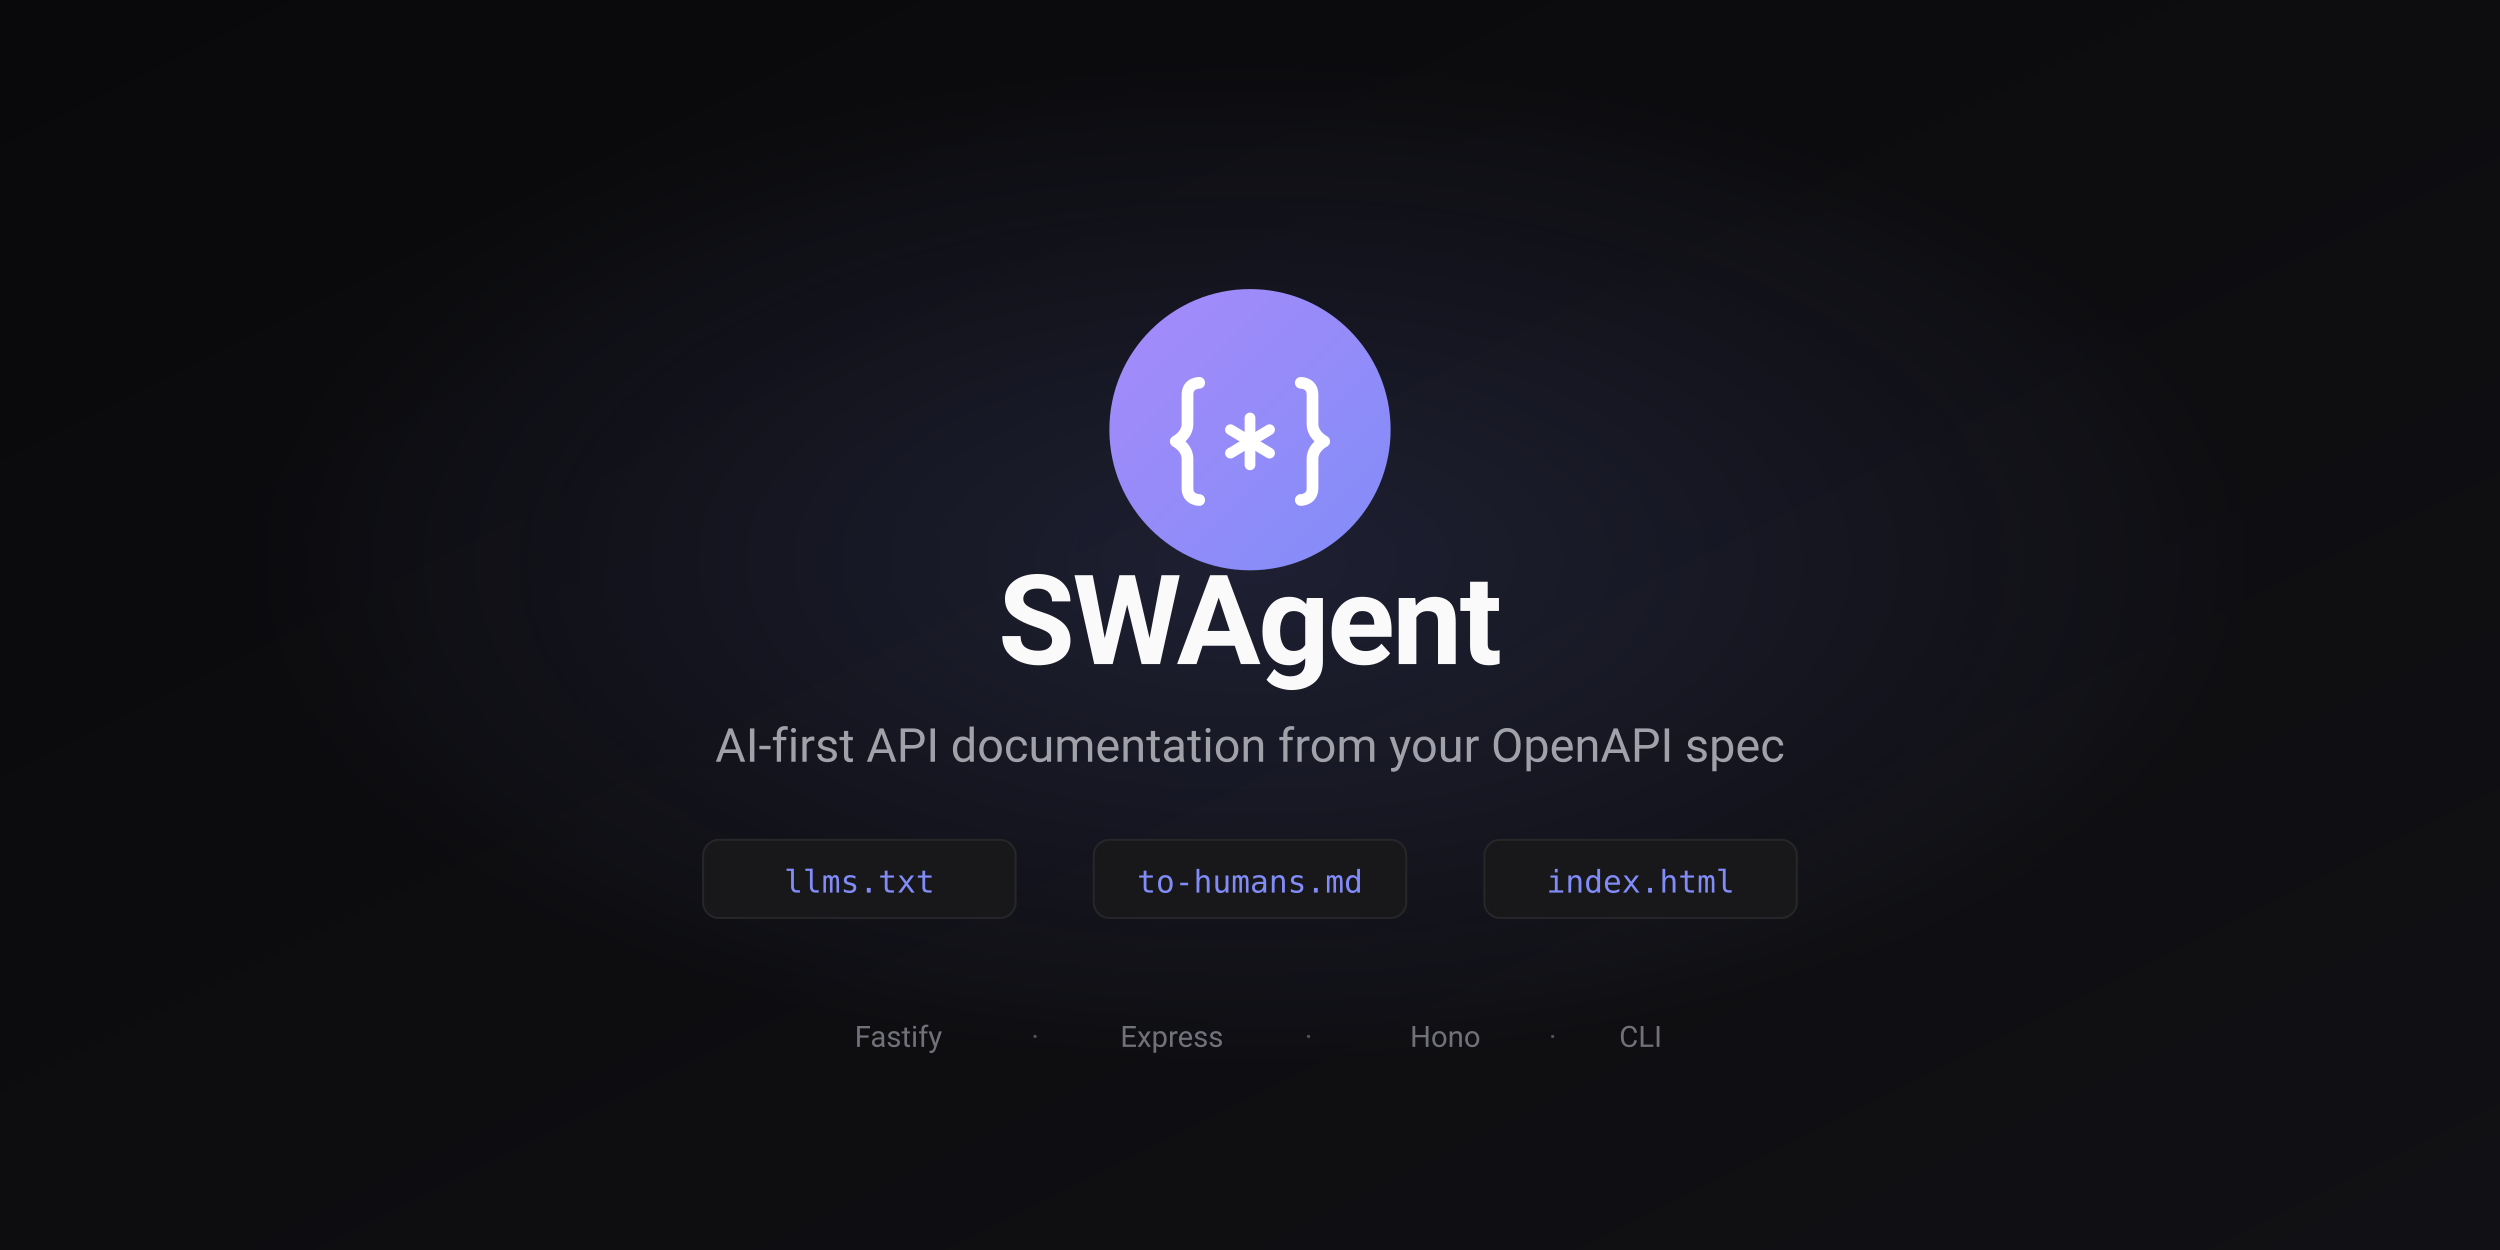
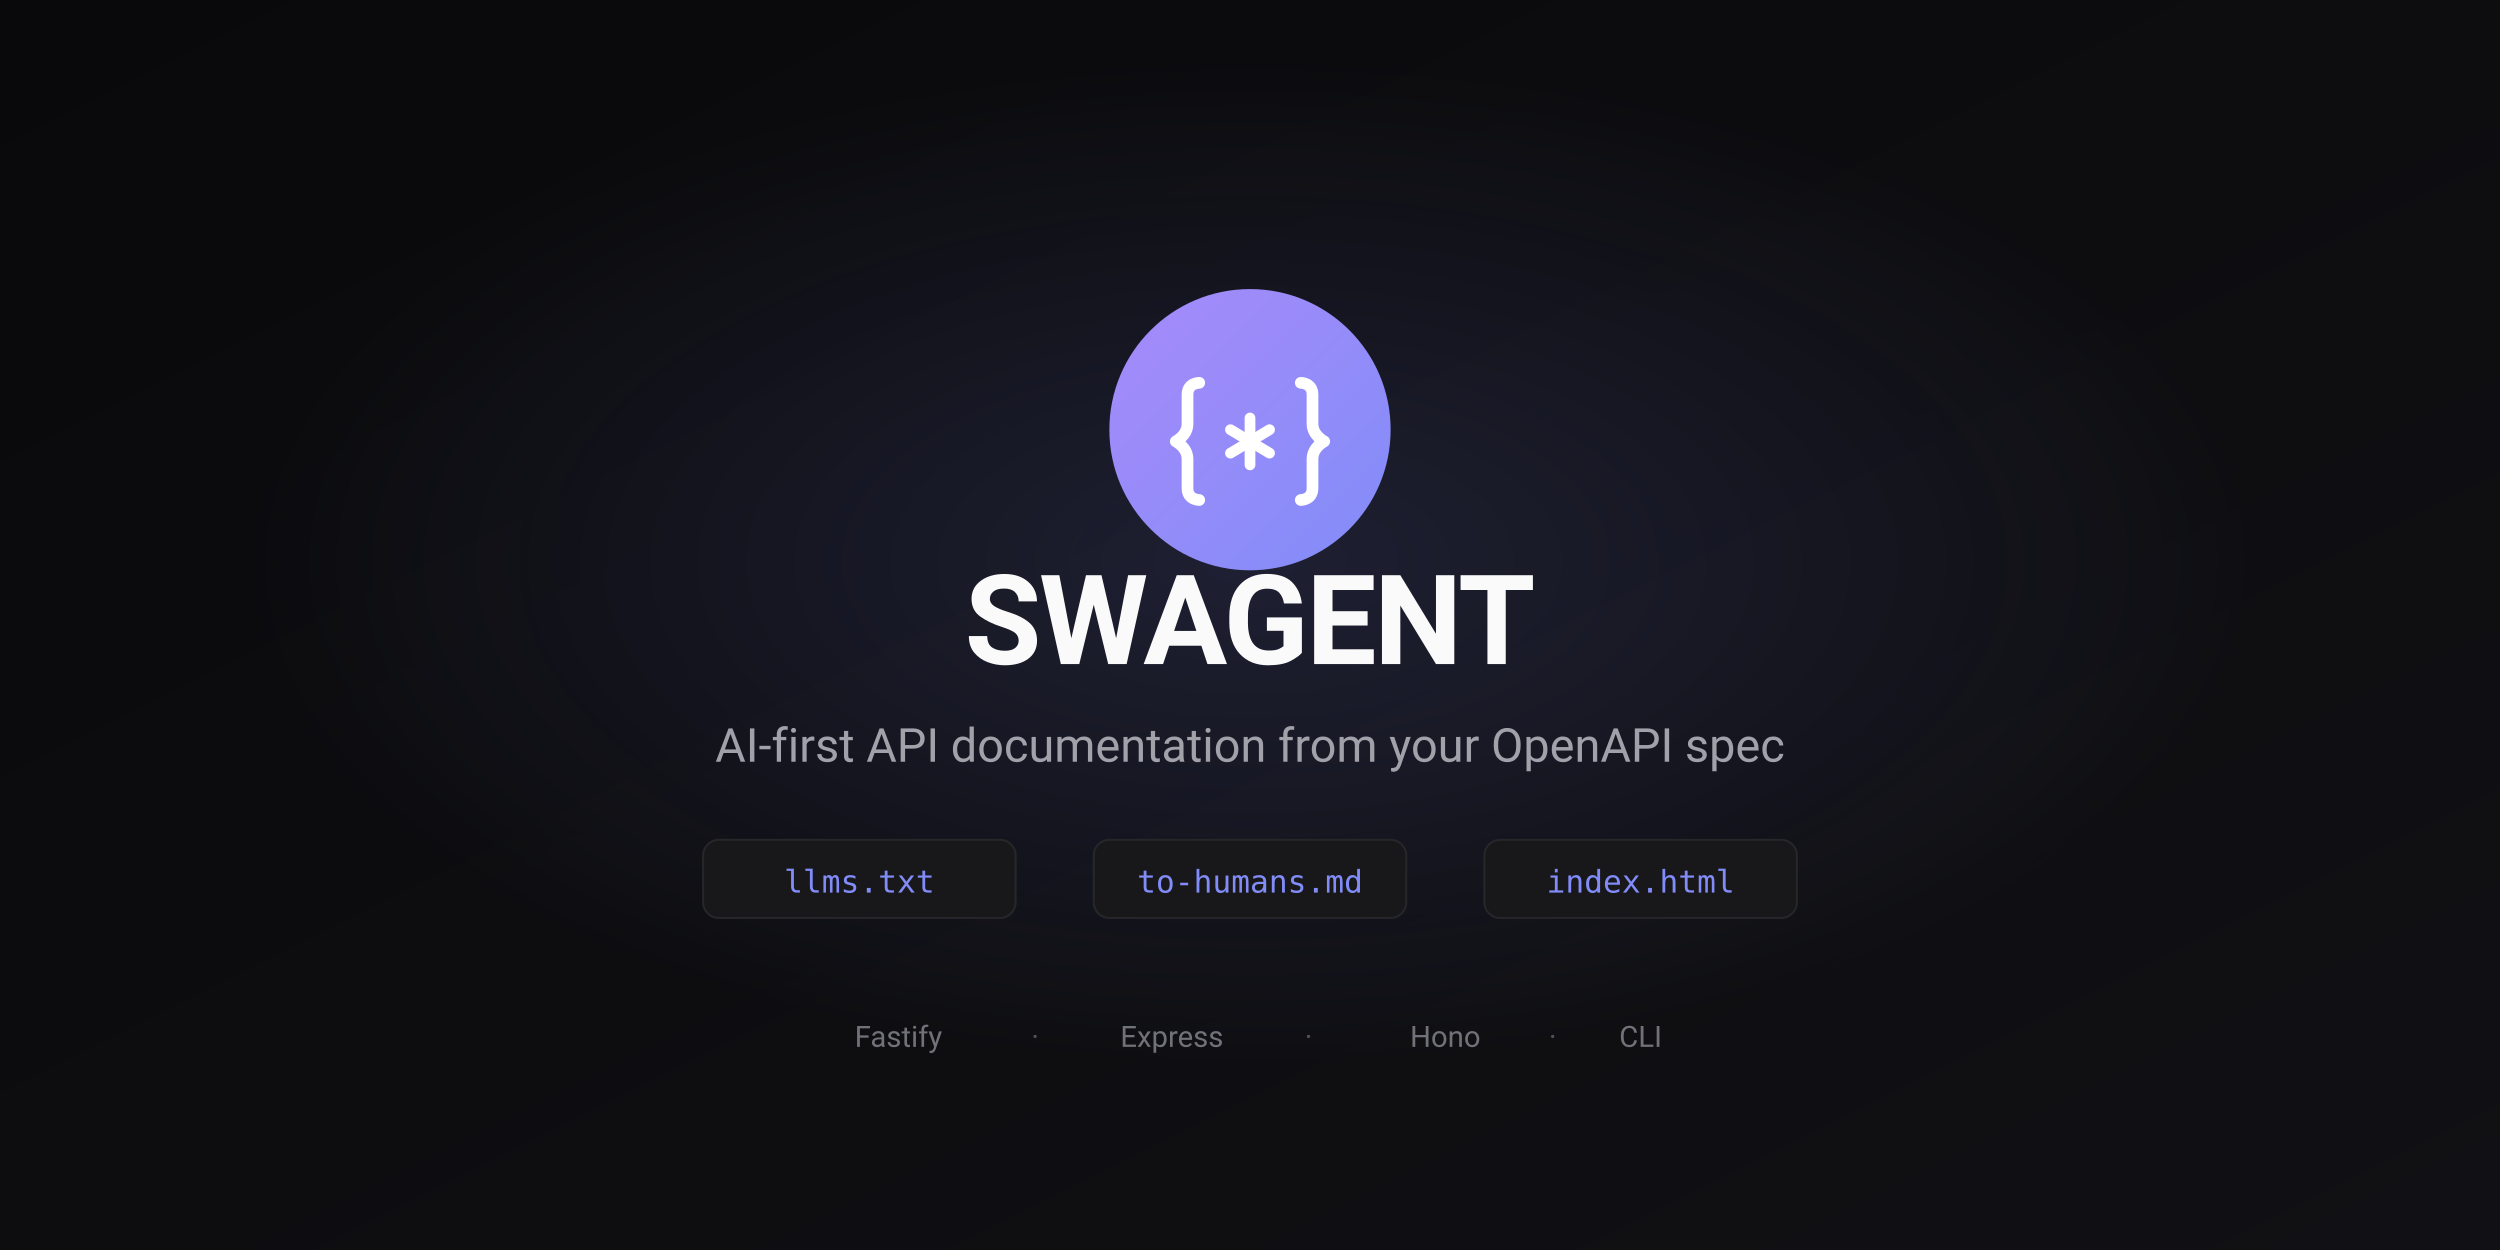
<svg xmlns="http://www.w3.org/2000/svg" viewBox="0 0 1280 640" fill="none">
  <defs>
    <linearGradient id="bg" x1="0%" y1="0%" x2="100%" y2="100%">
      <stop offset="0%" style="stop-color:#09090b" />
      <stop offset="100%" style="stop-color:#111115" />
    </linearGradient>
    <linearGradient id="grad" x1="0%" y1="0%" x2="100%" y2="100%">
      <stop offset="0%" style="stop-color:#a78bfa" />
      <stop offset="100%" style="stop-color:#818cf8" />
    </linearGradient>
    <radialGradient id="glow" cx="50%" cy="45%" r="40%">
      <stop offset="0%" style="stop-color:rgba(129,140,248,0.15)" />
      <stop offset="100%" style="stop-color:rgba(129,140,248,0)" />
    </radialGradient>
  </defs>
  <rect width="1280" height="640" fill="url(#bg)" />
  <rect width="1280" height="640" fill="url(#glow)" />
  <circle cx="640" cy="220" r="72" fill="url(#grad)" />
  <path d="M614 196 C614 196, 608 196, 608 202 L608 217 C608 223, 602 226, 602 226 C602 226, 608 229, 608 235 L608 250 C608 256, 614 256, 614 256" stroke="white" stroke-width="6" stroke-linecap="round" stroke-linejoin="round" fill="none" />
  <path d="M666 196 C666 196, 672 196, 672 202 L672 217 C672 223, 678 226, 678 226 C678 226, 672 229, 672 235 L672 250 C672 256, 666 256, 666 256" stroke="white" stroke-width="6" stroke-linecap="round" stroke-linejoin="round" fill="none" />
  <g transform="translate(640, 226)">
    <line x1="0" y1="-12" x2="0" y2="12" stroke="white" stroke-width="5.5" stroke-linecap="round" />
    <line x1="-10" y1="-6" x2="10" y2="6" stroke="white" stroke-width="5.5" stroke-linecap="round" />
    <line x1="-10" y1="6" x2="10" y2="-6" stroke="white" stroke-width="5.5" stroke-linecap="round" />
  </g>
-   <text x="640" y="340" text-anchor="middle" font-family="-apple-system, BlinkMacSystemFont, 'Segoe UI', Roboto, sans-serif" font-size="64" font-weight="700" fill="#fafafa" letter-spacing="-0.02em">SWAgent</text>
+   <text x="640" y="340" text-anchor="middle" font-family="-apple-system, BlinkMacSystemFont, 'Segoe UI', Roboto, sans-serif" font-size="64" font-weight="700" fill="#fafafa" letter-spacing="-0.02em">SWAGENT</text>
  <text x="640" y="390" text-anchor="middle" font-family="-apple-system, BlinkMacSystemFont, 'Segoe UI', Roboto, sans-serif" font-size="24" fill="#a1a1aa">AI-first API documentation from your OpenAPI spec</text>
  <g transform="translate(640, 450)">
    <rect x="-280" y="-20" width="160" height="40" rx="8" fill="#18181b" stroke="#27272a" stroke-width="1" />
    <text x="-200" y="7" text-anchor="middle" font-family="'SF Mono', 'Fira Code', monospace" font-size="16" fill="#818cf8">llms.txt</text>
    <rect x="-80" y="-20" width="160" height="40" rx="8" fill="#18181b" stroke="#27272a" stroke-width="1" />
    <text x="0" y="7" text-anchor="middle" font-family="'SF Mono', 'Fira Code', monospace" font-size="16" fill="#818cf8">to-humans.md</text>
    <rect x="120" y="-20" width="160" height="40" rx="8" fill="#18181b" stroke="#27272a" stroke-width="1" />
    <text x="200" y="7" text-anchor="middle" font-family="'SF Mono', 'Fira Code', monospace" font-size="16" fill="#818cf8">index.html</text>
  </g>
  <g transform="translate(640, 530)">
    <text x="-180" y="6" text-anchor="middle" font-family="-apple-system, BlinkMacSystemFont, 'Segoe UI', Roboto, sans-serif" font-size="15" fill="#71717a">Fastify</text>
    <text x="-110" y="6" text-anchor="middle" font-family="-apple-system, BlinkMacSystemFont, 'Segoe UI', Roboto, sans-serif" font-size="15" fill="#52525b">·</text>
    <text x="-40" y="6" text-anchor="middle" font-family="-apple-system, BlinkMacSystemFont, 'Segoe UI', Roboto, sans-serif" font-size="15" fill="#71717a">Express</text>
    <text x="30" y="6" text-anchor="middle" font-family="-apple-system, BlinkMacSystemFont, 'Segoe UI', Roboto, sans-serif" font-size="15" fill="#52525b">·</text>
    <text x="100" y="6" text-anchor="middle" font-family="-apple-system, BlinkMacSystemFont, 'Segoe UI', Roboto, sans-serif" font-size="15" fill="#71717a">Hono</text>
    <text x="155" y="6" text-anchor="middle" font-family="-apple-system, BlinkMacSystemFont, 'Segoe UI', Roboto, sans-serif" font-size="15" fill="#52525b">·</text>
    <text x="200" y="6" text-anchor="middle" font-family="-apple-system, BlinkMacSystemFont, 'Segoe UI', Roboto, sans-serif" font-size="15" fill="#71717a">CLI</text>
  </g>
</svg>
